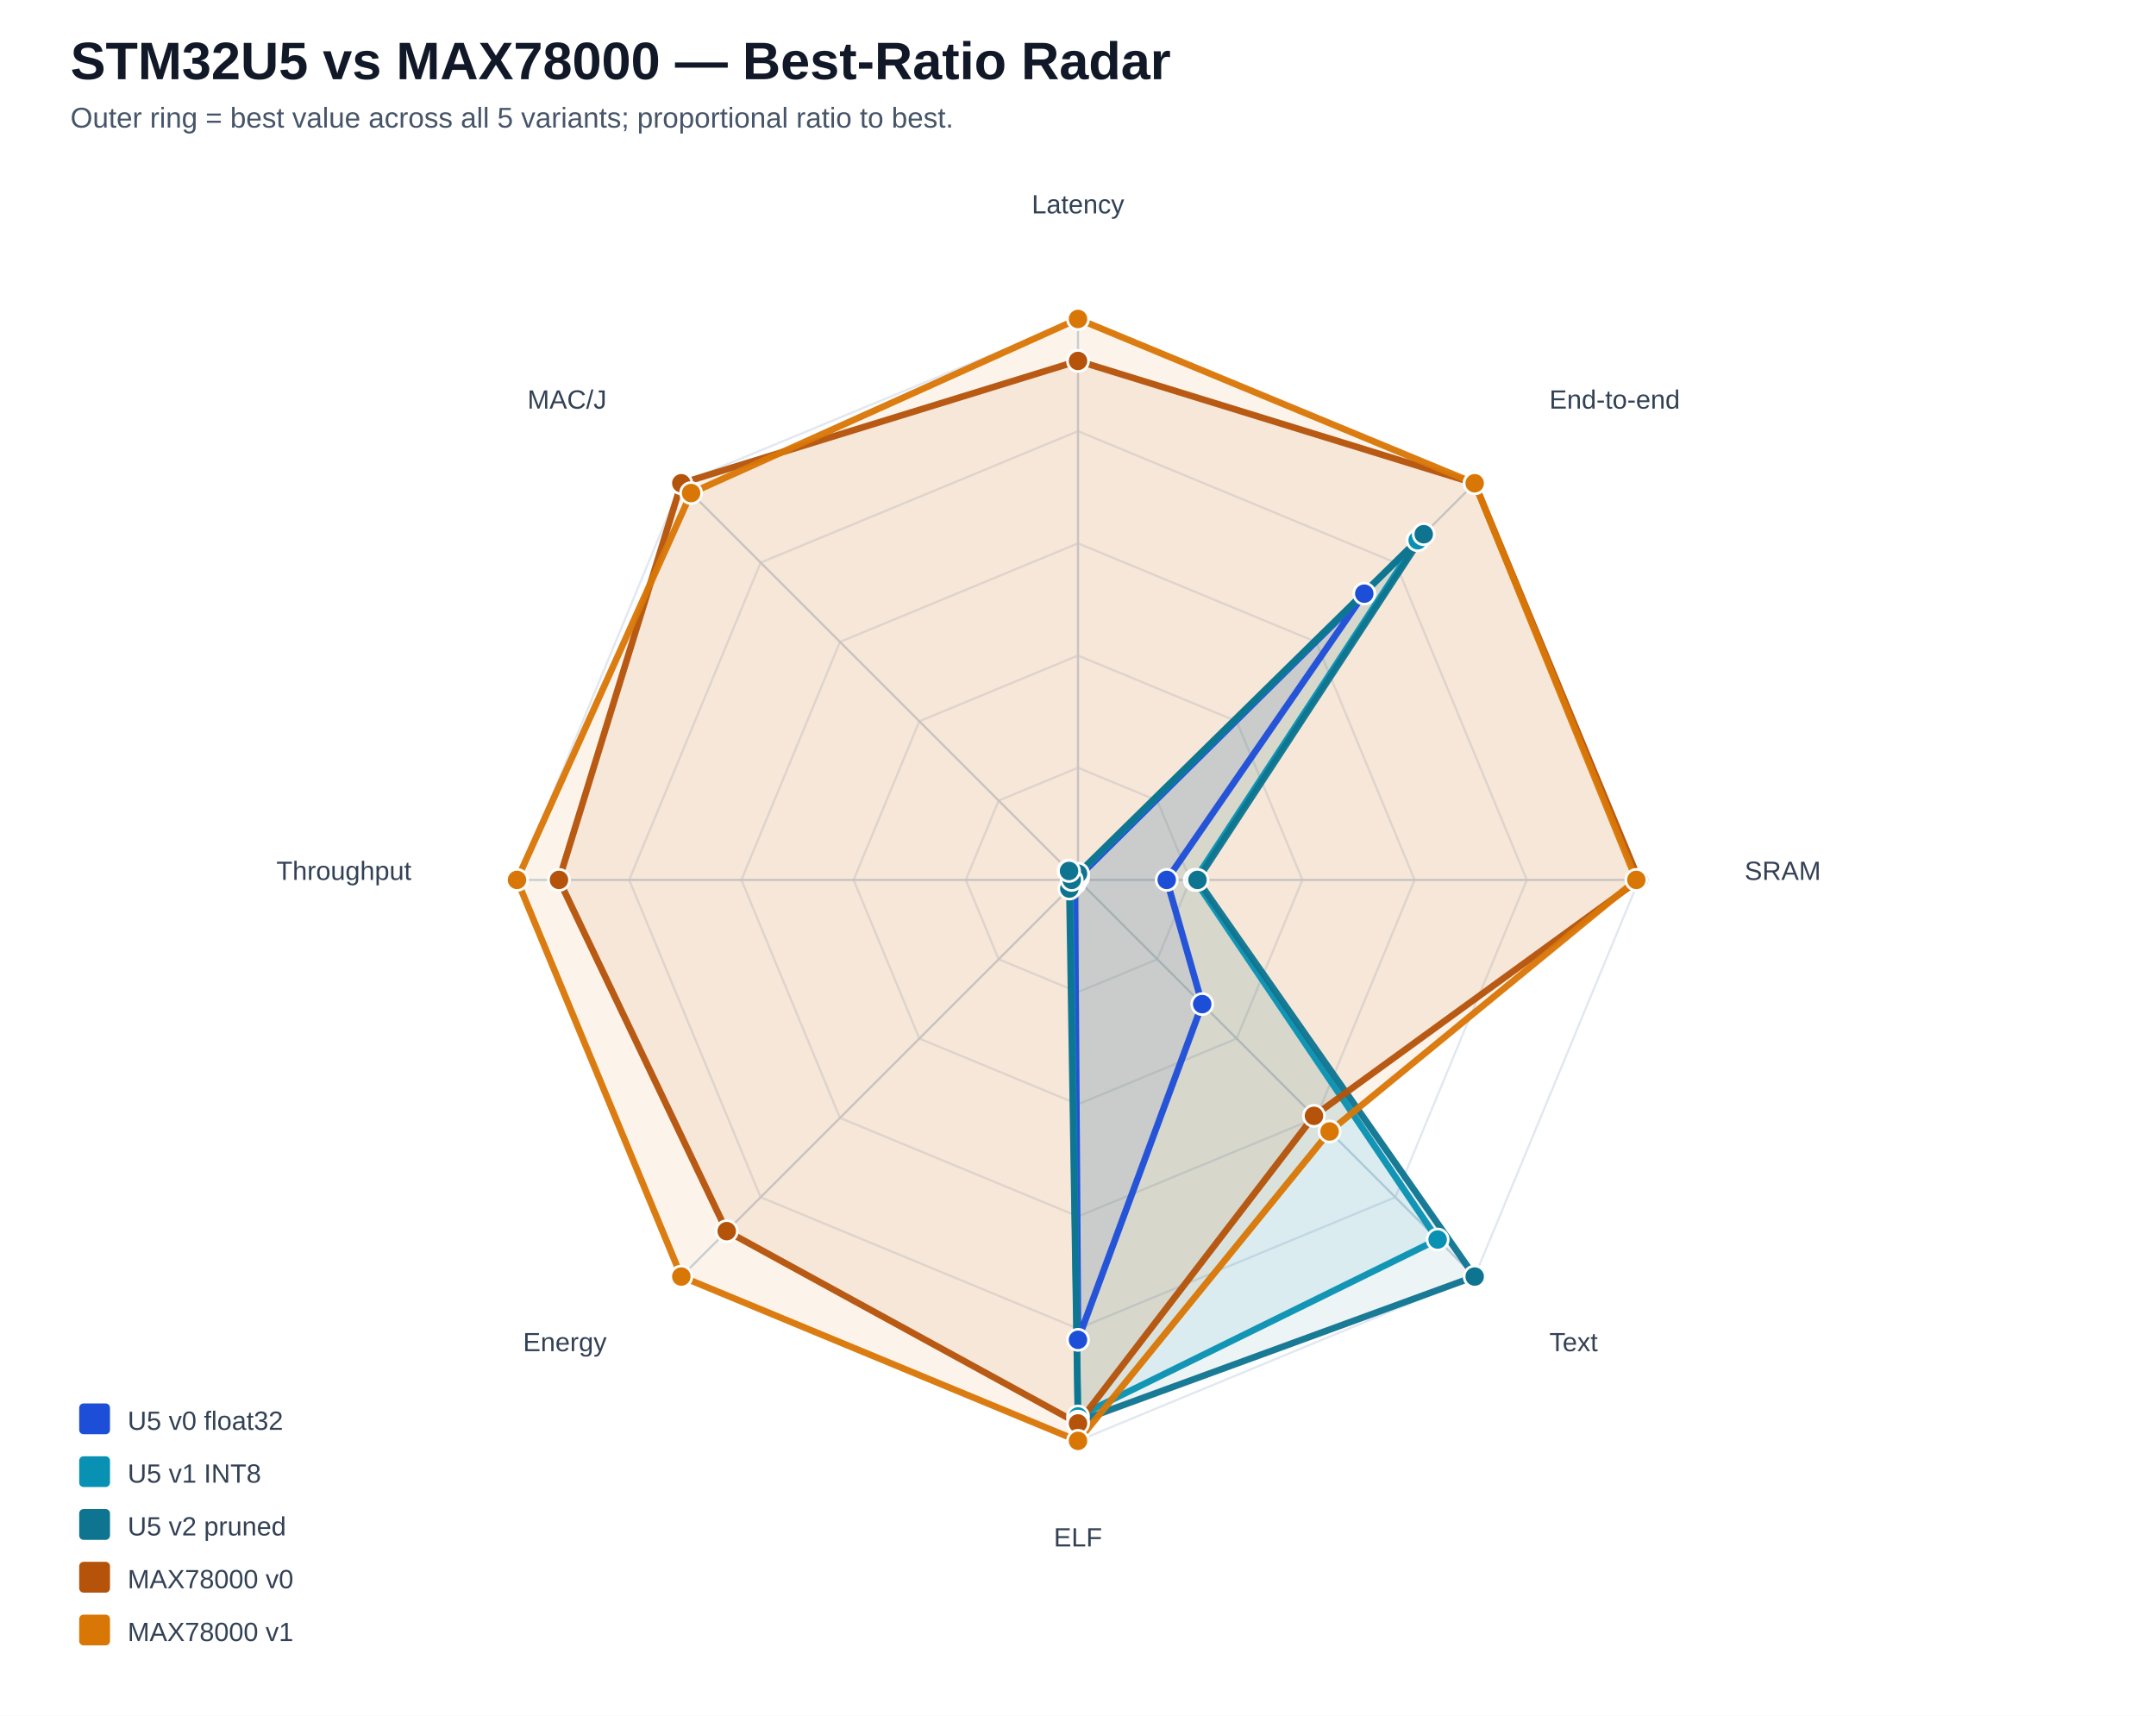
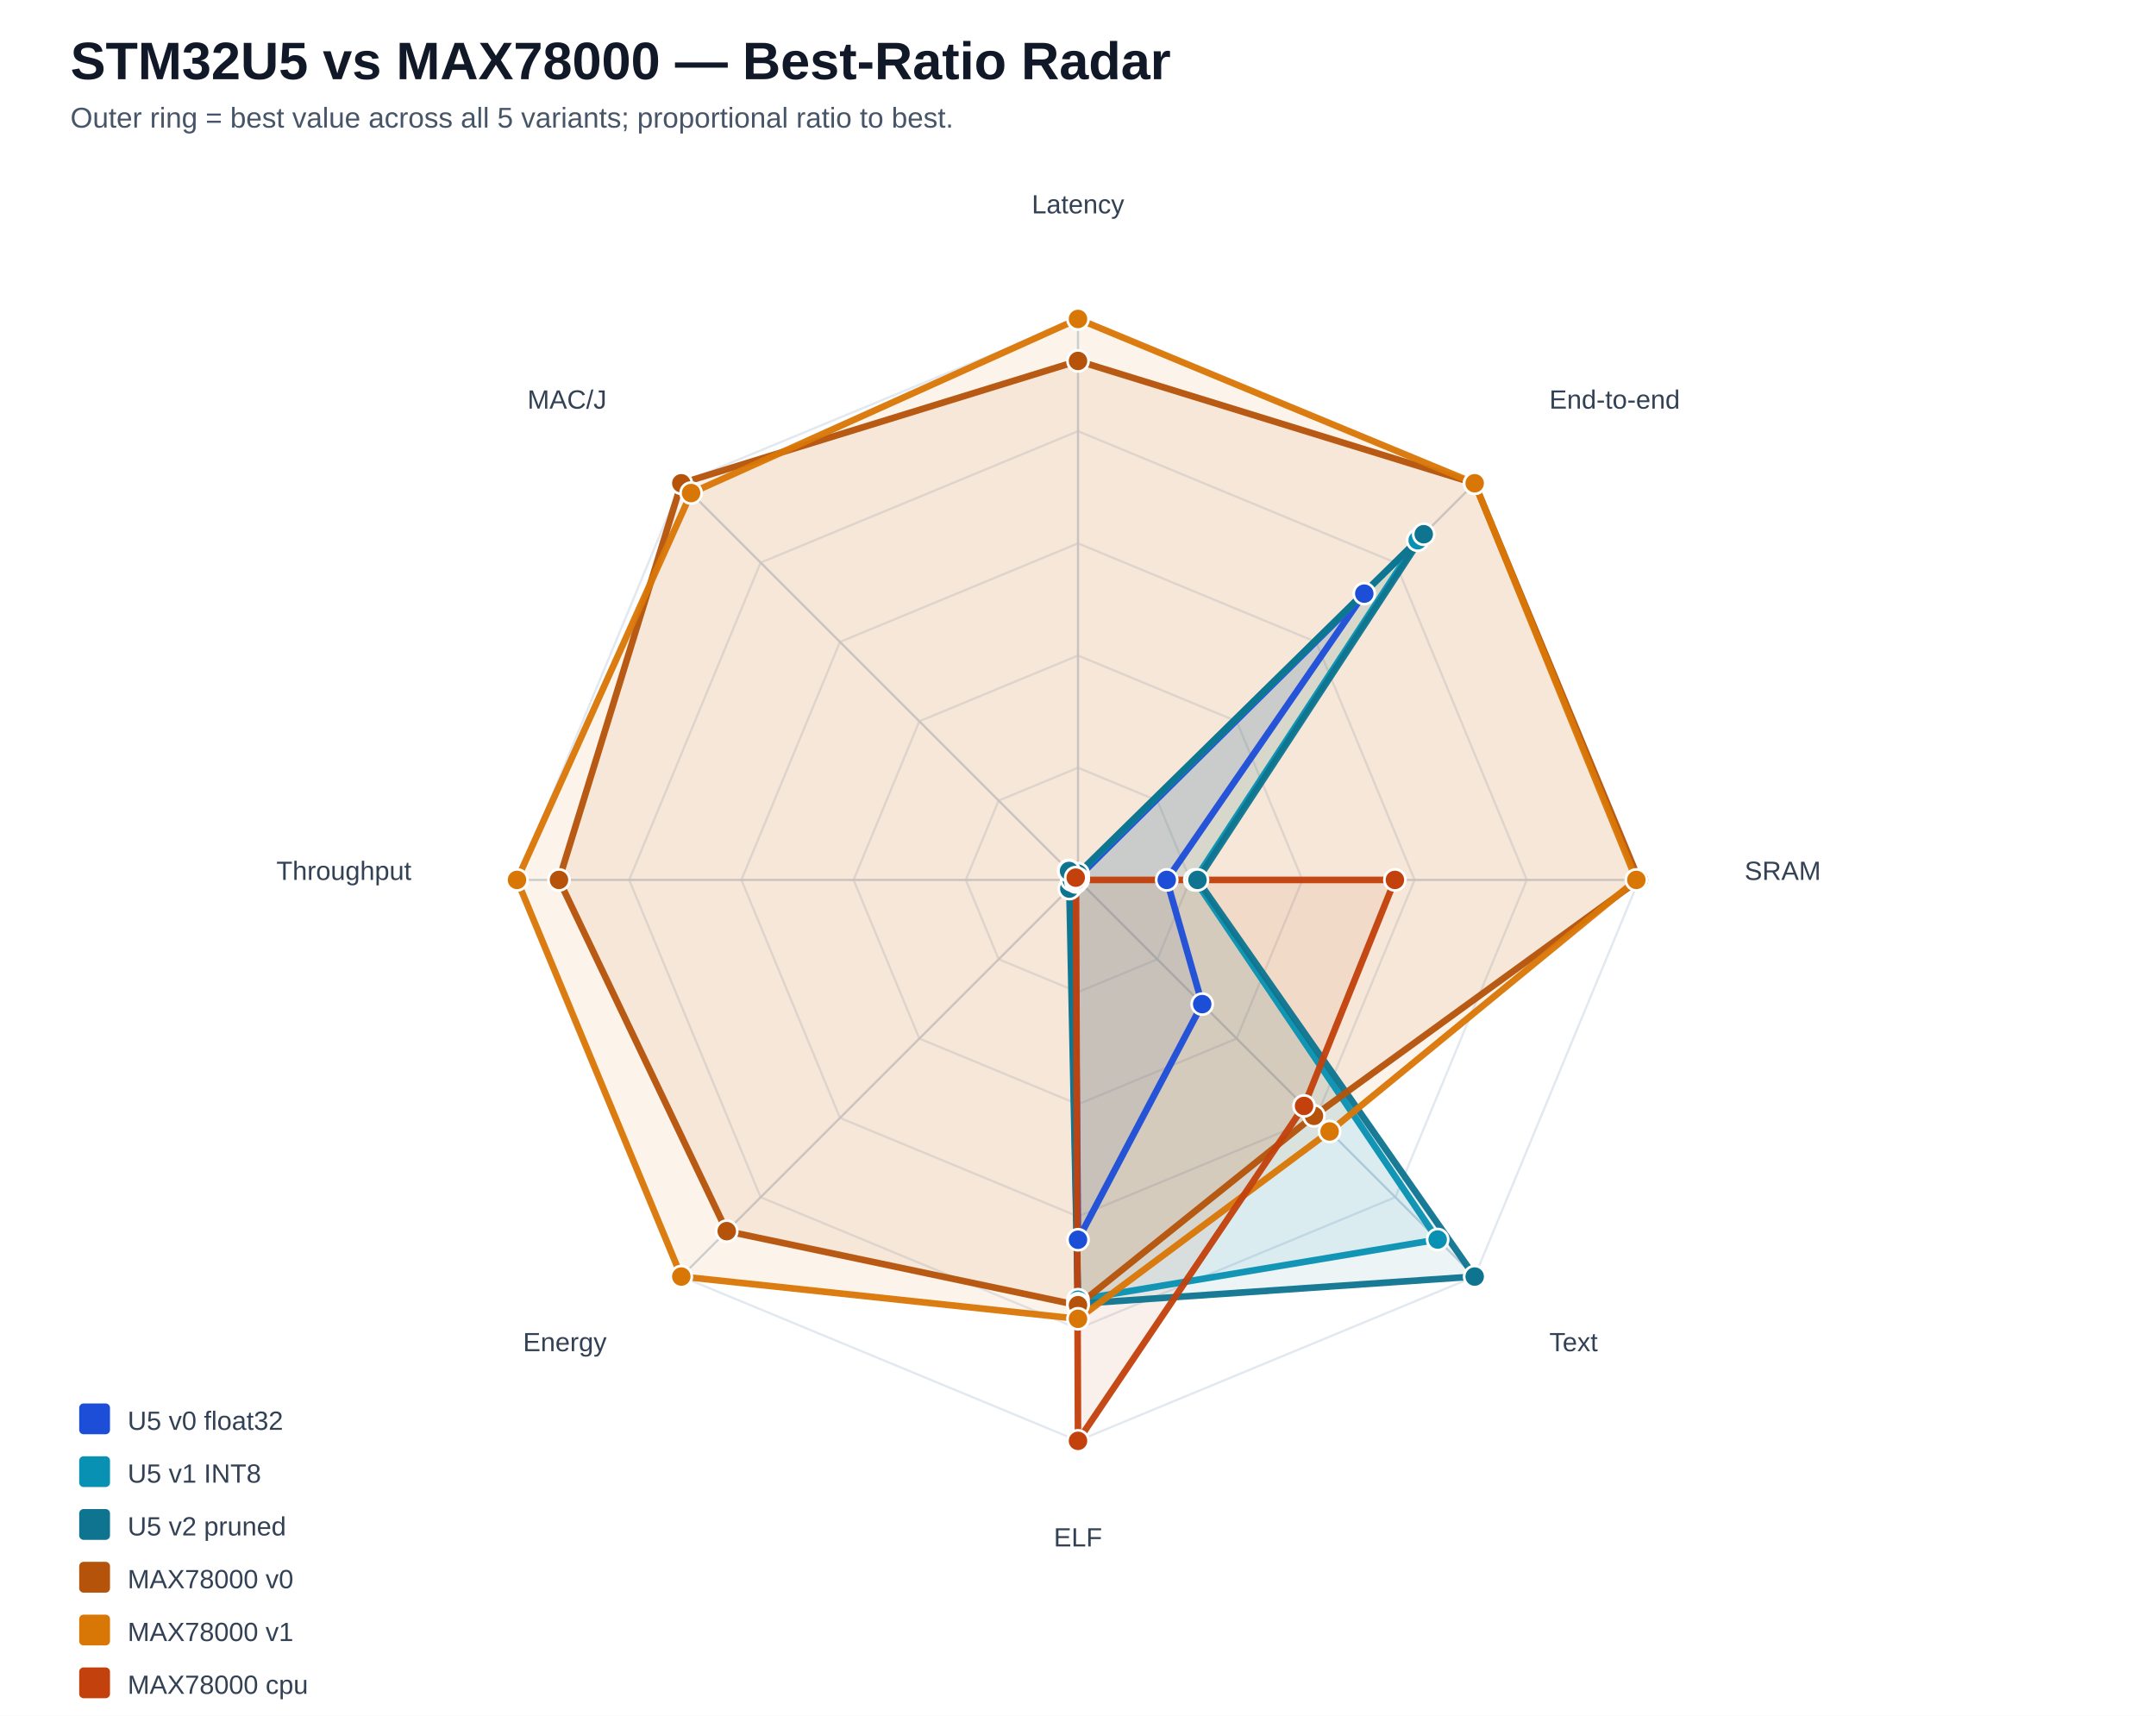
<svg xmlns="http://www.w3.org/2000/svg" width="980" height="780" viewBox="0 0 980 780">
  <style>
text{font-family:Arial,Helvetica,sans-serif;fill:#111827}
.title{font-size:24px;font-weight:700}
.subtitle{font-size:13px;fill:#475569}
.axis{stroke:#94a3b8;stroke-width:1}
.grid{stroke:#cbd5e1;stroke-width:1;stroke-dasharray:3 4}
.label{font-size:12px;fill:#334155}
.small{font-size:10px;fill:#475569}
.tick{font-size:10px;fill:#64748b}
.platform_u5{font-size:11px;fill:#1d4ed8;font-style:italic}
.platform_mx{font-size:11px;fill:#b45309;font-style:italic}
</style>
  <rect x="0" y="0" width="100%" height="100%" fill="#ffffff" />
  <text x="32.00" y="36.00" class="title" text-anchor="start">STM32U5 vs MAX78000 — Best-Ratio Radar</text>
  <text x="32.00" y="58.00" class="subtitle" text-anchor="start">Outer ring = best value across all 5 variants; proportional ratio to best.</text>
  <polygon points="490.00,349.00 526.06,363.94 541.00,400.00 526.06,436.06 490.00,451.00 453.94,436.06 439.00,400.00 453.94,363.94" fill="#e2e8f0" fill-opacity="0.0" stroke="#e2e8f0" stroke-width="1" />
  <polygon points="490.00,298.00 562.12,327.88 592.00,400.00 562.12,472.12 490.00,502.00 417.88,472.12 388.00,400.00 417.88,327.88" fill="#e2e8f0" fill-opacity="0.0" stroke="#e2e8f0" stroke-width="1" />
  <polygon points="490.00,247.00 598.19,291.81 643.00,400.00 598.19,508.19 490.00,553.00 381.81,508.19 337.00,400.00 381.81,291.81" fill="#e2e8f0" fill-opacity="0.0" stroke="#e2e8f0" stroke-width="1" />
  <polygon points="490.00,196.00 634.25,255.75 694.00,400.00 634.25,544.25 490.00,604.00 345.75,544.25 286.00,400.00 345.75,255.75" fill="#e2e8f0" fill-opacity="0.0" stroke="#e2e8f0" stroke-width="1" />
  <polygon points="490.00,145.00 670.31,219.69 745.00,400.00 670.31,580.31 490.00,655.00 309.69,580.31 235.00,400.00 309.69,219.69" fill="#e2e8f0" fill-opacity="0.0" stroke="#e2e8f0" stroke-width="1" />
  <line x1="490.00" y1="400.00" x2="490.00" y2="145.00" stroke="#cbd5e1" stroke-width="1" />
  <text x="490.00" y="97.00" class="label" text-anchor="middle">Latency</text>
  <line x1="490.00" y1="400.00" x2="670.31" y2="219.69" stroke="#cbd5e1" stroke-width="1" />
  <text x="704.25" y="185.75" class="label" text-anchor="start">End-to-end</text>
  <line x1="490.00" y1="400.00" x2="745.00" y2="400.00" stroke="#cbd5e1" stroke-width="1" />
  <text x="793.00" y="400.00" class="label" text-anchor="start">SRAM</text>
  <line x1="490.00" y1="400.00" x2="670.31" y2="580.31" stroke="#cbd5e1" stroke-width="1" />
  <text x="704.25" y="614.25" class="label" text-anchor="start">Text</text>
  <line x1="490.00" y1="400.00" x2="490.00" y2="655.00" stroke="#cbd5e1" stroke-width="1" />
  <text x="490.00" y="703.00" class="label" text-anchor="middle">ELF</text>
  <line x1="490.00" y1="400.00" x2="309.69" y2="580.31" stroke="#cbd5e1" stroke-width="1" />
  <text x="275.75" y="614.25" class="label" text-anchor="end">Energy</text>
  <line x1="490.00" y1="400.00" x2="235.00" y2="400.00" stroke="#cbd5e1" stroke-width="1" />
  <text x="187.00" y="400.00" class="label" text-anchor="end">Throughput</text>
  <line x1="490.00" y1="400.00" x2="309.69" y2="219.69" stroke="#cbd5e1" stroke-width="1" />
  <text x="275.75" y="185.75" class="label" text-anchor="end">MAC/J</text>
-   <polygon points="490.00,398.90 620.13,269.87 530.33,400.00 546.46,456.46 490.00,609.07 488.56,401.44 488.90,400.00 488.28,398.28" fill="#1d4ed8" fill-opacity="0.08" stroke="#1d4ed8" stroke-width="0" />
-   <polygon points="490.00,397.49 644.40,245.60 543.11,400.00 653.48,563.48 490.00,643.91 486.45,403.55 487.49,400.00 485.72,395.72" fill="#0891b2" fill-opacity="0.08" stroke="#0891b2" stroke-width="0" />
-   <polygon points="490.00,397.15 647.15,242.85 544.31,400.00 670.31,580.31 490.00,646.25 486.06,403.94 487.15,400.00 485.93,395.93" fill="#0e7490" fill-opacity="0.08" stroke="#0e7490" stroke-width="0" />
-   <polygon points="490.00,164.08 670.29,219.71 745.00,400.00 597.26,507.26 490.00,647.08 330.33,559.67 254.08,400.00 309.69,219.69" fill="#b45309" fill-opacity="0.08" stroke="#b45309" stroke-width="0" />
-   <polygon points="490.00,145.00 670.31,219.69 743.79,400.00 604.36,514.36 490.00,655.00 309.69,580.31 235.00,400.00 314.14,224.14" fill="#d97706" fill-opacity="0.08" stroke="#d97706" stroke-width="0" />
-   <polyline points="490.00,398.90 620.13,269.87 530.33,400.00 546.46,456.46 490.00,609.07 488.56,401.44 488.90,400.00 488.28,398.28 490.00,398.90" fill="none" stroke="#1d4ed8" stroke-width="3.0" opacity="0.95" />
-   <polyline points="490.00,397.49 644.40,245.60 543.11,400.00 653.48,563.48 490.00,643.91 486.45,403.55 487.49,400.00 485.72,395.72 490.00,397.49" fill="none" stroke="#0891b2" stroke-width="3.0" opacity="0.95" />
-   <polyline points="490.00,397.15 647.15,242.85 544.31,400.00 670.31,580.31 490.00,646.25 486.06,403.94 487.15,400.00 485.93,395.93 490.00,397.15" fill="none" stroke="#0e7490" stroke-width="3.0" opacity="0.95" />
-   <polyline points="490.00,164.08 670.29,219.71 745.00,400.00 597.26,507.26 490.00,647.08 330.33,559.67 254.08,400.00 309.69,219.69 490.00,164.08" fill="none" stroke="#b45309" stroke-width="3.0" opacity="0.95" />
-   <polyline points="490.00,145.00 670.31,219.69 743.79,400.00 604.36,514.36 490.00,655.00 309.69,580.31 235.00,400.00 314.14,224.14 490.00,145.00" fill="none" stroke="#d97706" stroke-width="3.0" opacity="0.95" />
+   <polygon points="490.00,398.90 620.13,269.87 530.33,400.00 546.46,456.46 490.00,563.58 488.56,401.44 488.90,400.00 488.28,398.28" fill="#1d4ed8" fill-opacity="0.08" stroke="#1d4ed8" stroke-width="0" />
+   <polygon points="490.00,397.49 644.40,245.60 543.11,400.00 653.48,563.48 490.00,590.84 486.45,403.55 487.49,400.00 485.72,395.72" fill="#0891b2" fill-opacity="0.08" stroke="#0891b2" stroke-width="0" />
+   <polygon points="490.00,397.15 647.15,242.85 544.31,400.00 670.31,580.31 490.00,592.67 486.06,403.94 487.15,400.00 485.93,395.93" fill="#0e7490" fill-opacity="0.08" stroke="#0e7490" stroke-width="0" />
+   <polygon points="490.00,164.08 670.29,219.71 745.00,400.00 597.26,507.26 490.00,593.33 330.33,559.67 254.08,400.00 309.69,219.69" fill="#b45309" fill-opacity="0.08" stroke="#b45309" stroke-width="0" />
+   <polygon points="490.00,145.00 670.31,219.69 743.79,400.00 604.36,514.36 490.00,599.52 309.69,580.31 235.00,400.00 314.14,224.14" fill="#d97706" fill-opacity="0.08" stroke="#d97706" stroke-width="0" />
+   <polygon points="490.00,399.51 490.00,400.00 634.05,400.00 592.75,502.75 490.00,655.00 489.09,400.91 489.51,400.00 488.97,398.97" fill="#c2410c" fill-opacity="0.08" stroke="#c2410c" stroke-width="0" />
+   <polyline points="490.00,398.90 620.13,269.87 530.33,400.00 546.46,456.46 490.00,563.58 488.56,401.44 488.90,400.00 488.28,398.28 490.00,398.90" fill="none" stroke="#1d4ed8" stroke-width="3.0" opacity="0.95" />
+   <polyline points="490.00,397.49 644.40,245.60 543.11,400.00 653.48,563.48 490.00,590.84 486.45,403.55 487.49,400.00 485.72,395.72 490.00,397.49" fill="none" stroke="#0891b2" stroke-width="3.0" opacity="0.95" />
+   <polyline points="490.00,397.15 647.15,242.85 544.31,400.00 670.31,580.31 490.00,592.67 486.06,403.94 487.15,400.00 485.93,395.93 490.00,397.15" fill="none" stroke="#0e7490" stroke-width="3.0" opacity="0.95" />
+   <polyline points="490.00,164.08 670.29,219.71 745.00,400.00 597.26,507.26 490.00,593.33 330.33,559.67 254.08,400.00 309.69,219.69 490.00,164.08" fill="none" stroke="#b45309" stroke-width="3.0" opacity="0.95" />
+   <polyline points="490.00,145.00 670.31,219.69 743.79,400.00 604.36,514.36 490.00,599.52 309.69,580.31 235.00,400.00 314.14,224.14 490.00,145.00" fill="none" stroke="#d97706" stroke-width="3.0" opacity="0.95" />
+   <polyline points="490.00,399.51 490.00,400.00 634.05,400.00 592.75,502.75 490.00,655.00 489.09,400.91 489.51,400.00 488.97,398.97 490.00,399.51" fill="none" stroke="#c2410c" stroke-width="3.0" opacity="0.95" />
  <circle cx="490.00" cy="398.90" r="4.8" fill="#1d4ed8" stroke="#ffffff" stroke-width="1.2" />
  <circle cx="620.13" cy="269.87" r="4.8" fill="#1d4ed8" stroke="#ffffff" stroke-width="1.2" />
  <circle cx="530.33" cy="400.00" r="4.8" fill="#1d4ed8" stroke="#ffffff" stroke-width="1.2" />
  <circle cx="546.46" cy="456.46" r="4.8" fill="#1d4ed8" stroke="#ffffff" stroke-width="1.2" />
-   <circle cx="490.00" cy="609.07" r="4.8" fill="#1d4ed8" stroke="#ffffff" stroke-width="1.2" />
+   <circle cx="490.00" cy="563.58" r="4.8" fill="#1d4ed8" stroke="#ffffff" stroke-width="1.2" />
  <circle cx="488.56" cy="401.44" r="4.8" fill="#1d4ed8" stroke="#ffffff" stroke-width="1.2" />
  <circle cx="488.90" cy="400.00" r="4.8" fill="#1d4ed8" stroke="#ffffff" stroke-width="1.2" />
  <circle cx="488.28" cy="398.28" r="4.8" fill="#1d4ed8" stroke="#ffffff" stroke-width="1.2" />
  <circle cx="490.00" cy="397.49" r="4.8" fill="#0891b2" stroke="#ffffff" stroke-width="1.2" />
  <circle cx="644.40" cy="245.60" r="4.8" fill="#0891b2" stroke="#ffffff" stroke-width="1.2" />
  <circle cx="543.11" cy="400.00" r="4.8" fill="#0891b2" stroke="#ffffff" stroke-width="1.2" />
  <circle cx="653.48" cy="563.48" r="4.8" fill="#0891b2" stroke="#ffffff" stroke-width="1.2" />
-   <circle cx="490.00" cy="643.91" r="4.8" fill="#0891b2" stroke="#ffffff" stroke-width="1.2" />
+   <circle cx="490.00" cy="590.84" r="4.8" fill="#0891b2" stroke="#ffffff" stroke-width="1.2" />
  <circle cx="486.45" cy="403.55" r="4.8" fill="#0891b2" stroke="#ffffff" stroke-width="1.2" />
  <circle cx="487.49" cy="400.00" r="4.8" fill="#0891b2" stroke="#ffffff" stroke-width="1.2" />
  <circle cx="485.72" cy="395.72" r="4.8" fill="#0891b2" stroke="#ffffff" stroke-width="1.2" />
  <circle cx="490.00" cy="397.15" r="4.8" fill="#0e7490" stroke="#ffffff" stroke-width="1.2" />
  <circle cx="647.15" cy="242.85" r="4.8" fill="#0e7490" stroke="#ffffff" stroke-width="1.2" />
  <circle cx="544.31" cy="400.00" r="4.8" fill="#0e7490" stroke="#ffffff" stroke-width="1.2" />
  <circle cx="670.31" cy="580.31" r="4.8" fill="#0e7490" stroke="#ffffff" stroke-width="1.2" />
-   <circle cx="490.00" cy="646.25" r="4.8" fill="#0e7490" stroke="#ffffff" stroke-width="1.2" />
+   <circle cx="490.00" cy="592.67" r="4.8" fill="#0e7490" stroke="#ffffff" stroke-width="1.2" />
  <circle cx="486.06" cy="403.94" r="4.8" fill="#0e7490" stroke="#ffffff" stroke-width="1.2" />
  <circle cx="487.15" cy="400.00" r="4.8" fill="#0e7490" stroke="#ffffff" stroke-width="1.2" />
  <circle cx="485.93" cy="395.93" r="4.8" fill="#0e7490" stroke="#ffffff" stroke-width="1.2" />
  <circle cx="490.00" cy="164.08" r="4.8" fill="#b45309" stroke="#ffffff" stroke-width="1.2" />
  <circle cx="670.29" cy="219.71" r="4.8" fill="#b45309" stroke="#ffffff" stroke-width="1.2" />
  <circle cx="745.00" cy="400.00" r="4.8" fill="#b45309" stroke="#ffffff" stroke-width="1.2" />
  <circle cx="597.26" cy="507.26" r="4.8" fill="#b45309" stroke="#ffffff" stroke-width="1.2" />
-   <circle cx="490.00" cy="647.08" r="4.8" fill="#b45309" stroke="#ffffff" stroke-width="1.2" />
+   <circle cx="490.00" cy="593.33" r="4.8" fill="#b45309" stroke="#ffffff" stroke-width="1.2" />
  <circle cx="330.33" cy="559.67" r="4.8" fill="#b45309" stroke="#ffffff" stroke-width="1.2" />
  <circle cx="254.08" cy="400.00" r="4.8" fill="#b45309" stroke="#ffffff" stroke-width="1.2" />
  <circle cx="309.69" cy="219.69" r="4.8" fill="#b45309" stroke="#ffffff" stroke-width="1.2" />
  <circle cx="490.00" cy="145.00" r="4.8" fill="#d97706" stroke="#ffffff" stroke-width="1.2" />
  <circle cx="670.31" cy="219.69" r="4.8" fill="#d97706" stroke="#ffffff" stroke-width="1.2" />
  <circle cx="743.79" cy="400.00" r="4.8" fill="#d97706" stroke="#ffffff" stroke-width="1.2" />
  <circle cx="604.36" cy="514.36" r="4.8" fill="#d97706" stroke="#ffffff" stroke-width="1.2" />
-   <circle cx="490.00" cy="655.00" r="4.8" fill="#d97706" stroke="#ffffff" stroke-width="1.2" />
+   <circle cx="490.00" cy="599.52" r="4.8" fill="#d97706" stroke="#ffffff" stroke-width="1.2" />
  <circle cx="309.69" cy="580.31" r="4.8" fill="#d97706" stroke="#ffffff" stroke-width="1.2" />
  <circle cx="235.00" cy="400.00" r="4.8" fill="#d97706" stroke="#ffffff" stroke-width="1.2" />
  <circle cx="314.14" cy="224.14" r="4.8" fill="#d97706" stroke="#ffffff" stroke-width="1.2" />
+   <circle cx="490.00" cy="399.51" r="4.8" fill="#c2410c" stroke="#ffffff" stroke-width="1.2" />
+   <circle cx="490.00" cy="400.00" r="4.8" fill="#c2410c" stroke="#ffffff" stroke-width="1.2" />
+   <circle cx="634.05" cy="400.00" r="4.8" fill="#c2410c" stroke="#ffffff" stroke-width="1.2" />
+   <circle cx="592.75" cy="502.75" r="4.8" fill="#c2410c" stroke="#ffffff" stroke-width="1.2" />
+   <circle cx="490.00" cy="655.00" r="4.8" fill="#c2410c" stroke="#ffffff" stroke-width="1.2" />
+   <circle cx="489.09" cy="400.91" r="4.8" fill="#c2410c" stroke="#ffffff" stroke-width="1.2" />
+   <circle cx="489.51" cy="400.00" r="4.8" fill="#c2410c" stroke="#ffffff" stroke-width="1.2" />
+   <circle cx="488.97" cy="398.97" r="4.8" fill="#c2410c" stroke="#ffffff" stroke-width="1.2" />
  <rect x="36.00" y="638.00" width="14.00" height="14.00" rx="2" fill="#1d4ed8" stroke="none" opacity="1.0" />
  <text x="58.00" y="650.00" class="label" text-anchor="start">U5 v0 float32</text>
  <rect x="36.00" y="662.00" width="14.00" height="14.00" rx="2" fill="#0891b2" stroke="none" opacity="1.0" />
  <text x="58.00" y="674.00" class="label" text-anchor="start">U5 v1 INT8</text>
  <rect x="36.00" y="686.00" width="14.00" height="14.00" rx="2" fill="#0e7490" stroke="none" opacity="1.0" />
  <text x="58.00" y="698.00" class="label" text-anchor="start">U5 v2 pruned</text>
  <rect x="36.00" y="710.00" width="14.00" height="14.00" rx="2" fill="#b45309" stroke="none" opacity="1.0" />
  <text x="58.00" y="722.00" class="label" text-anchor="start">MAX78000 v0</text>
  <rect x="36.00" y="734.00" width="14.00" height="14.00" rx="2" fill="#d97706" stroke="none" opacity="1.0" />
  <text x="58.00" y="746.00" class="label" text-anchor="start">MAX78000 v1</text>
+   <rect x="36.00" y="758.00" width="14.00" height="14.00" rx="2" fill="#c2410c" stroke="none" opacity="1.0" />
+   <text x="58.00" y="770.00" class="label" text-anchor="start">MAX78000 cpu</text>
</svg>
